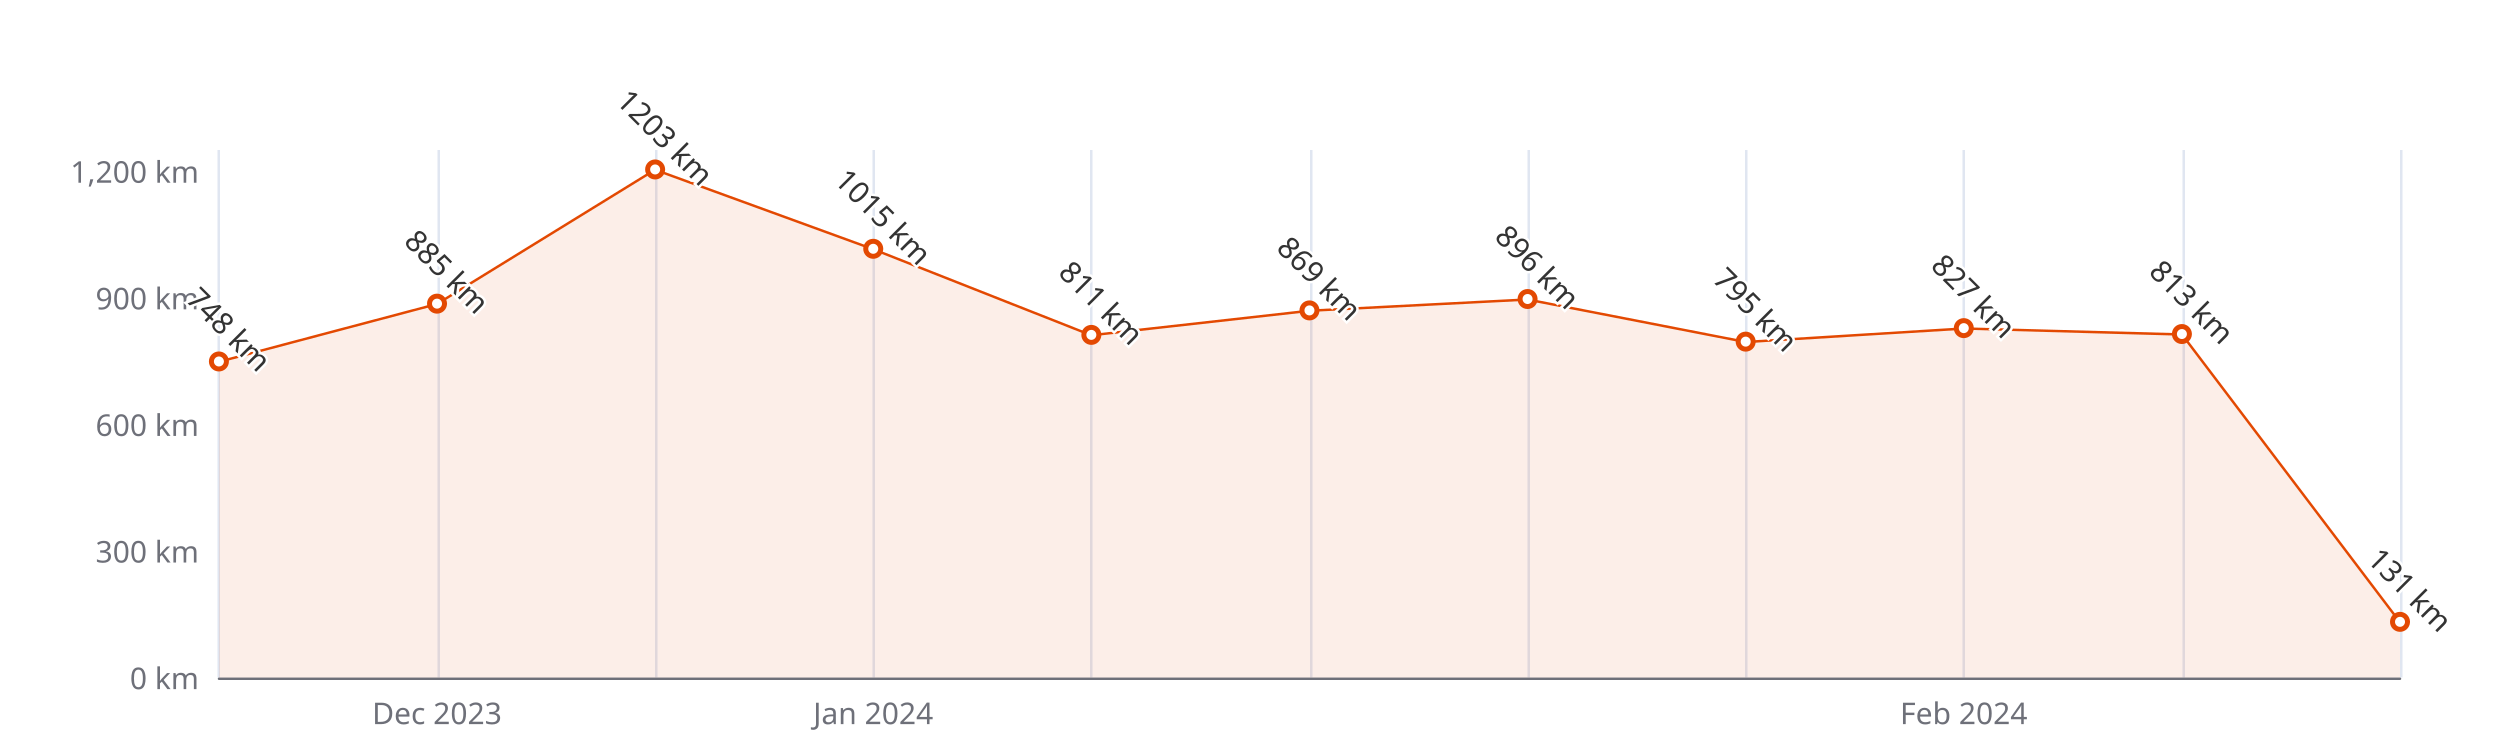
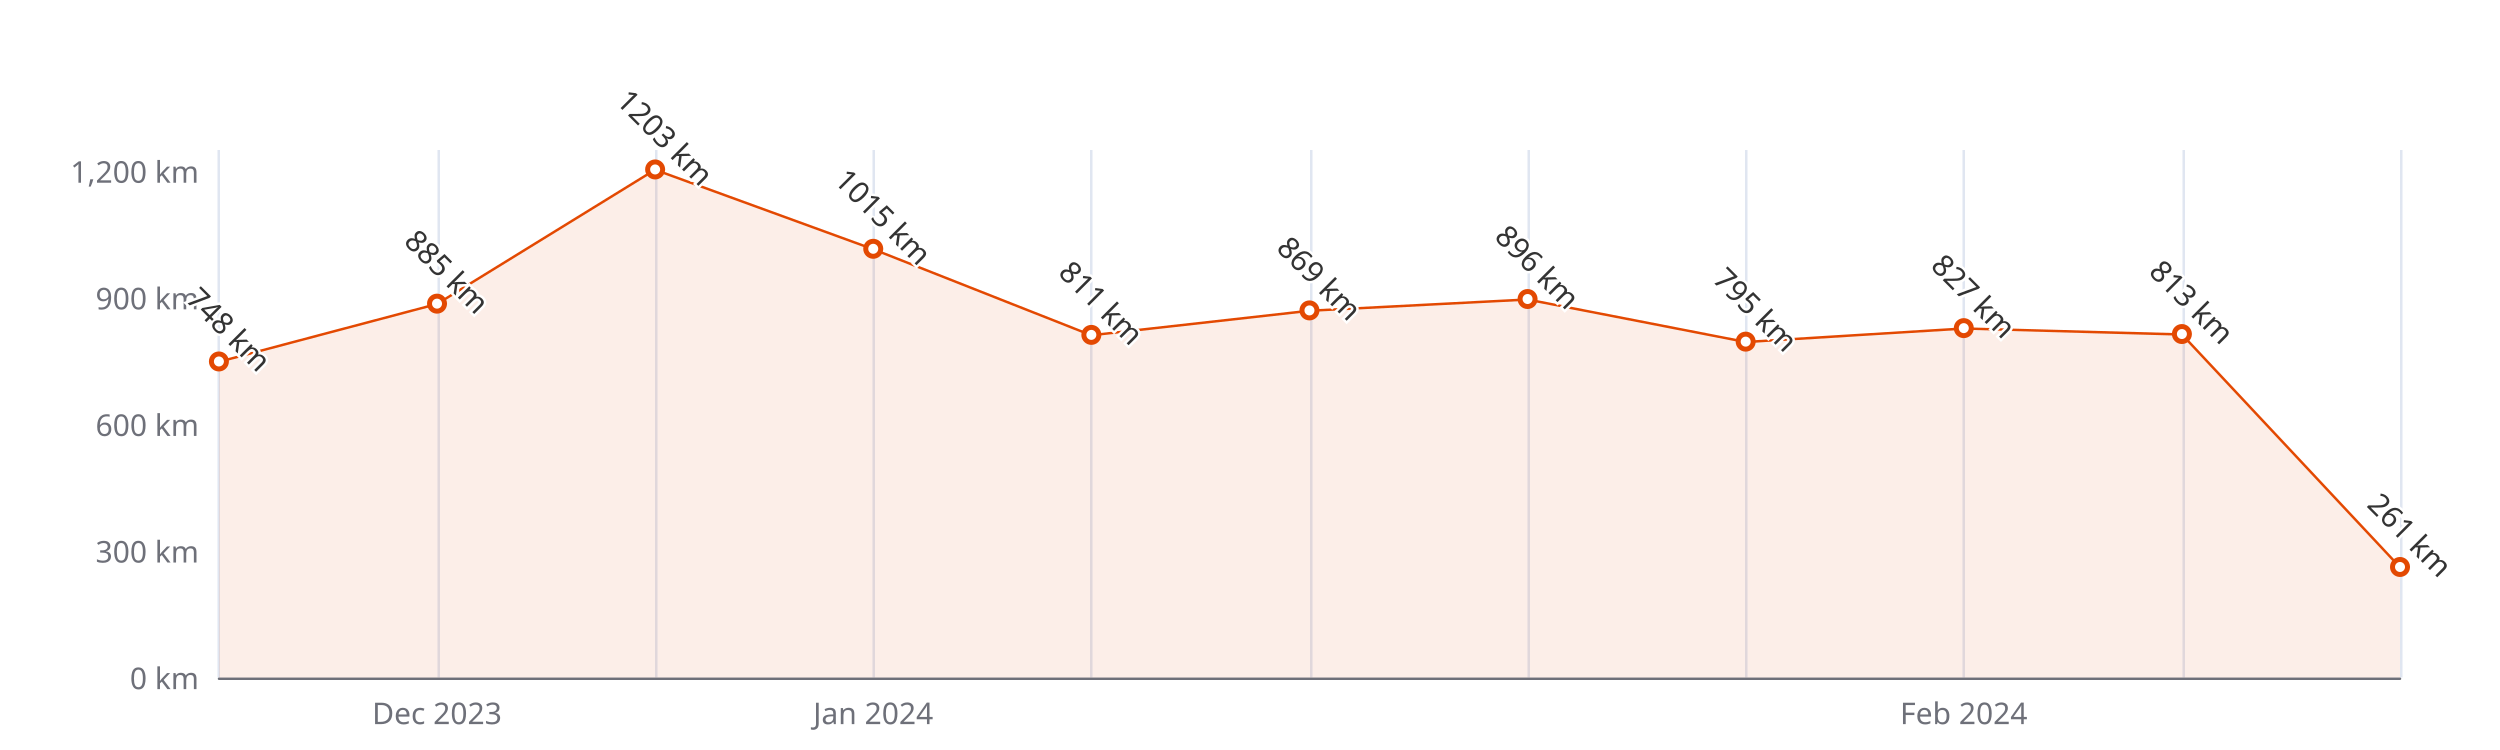
<svg xmlns="http://www.w3.org/2000/svg" width="1000" height="300" version="1.1" baseProfile="full" viewBox="0 0 1000 300">
  <rect width="1000" height="300" x="0" y="0" id="0" fill="#ffffff" />
  <path d="M87.5 60L87.5 271" fill="none" stroke="#E0E6F1" />
  <path d="M175.5 60L175.5 271" fill="none" stroke="#E0E6F1" />
  <path d="M262.5 60L262.5 271" fill="none" stroke="#E0E6F1" />
  <path d="M349.5 60L349.5 271" fill="none" stroke="#E0E6F1" />
  <path d="M436.5 60L436.5 271" fill="none" stroke="#E0E6F1" />
  <path d="M524.5 60L524.5 271" fill="none" stroke="#E0E6F1" />
  <path d="M611.5 60L611.5 271" fill="none" stroke="#E0E6F1" />
  <path d="M698.5 60L698.5 271" fill="none" stroke="#E0E6F1" />
  <path d="M785.5 60L785.5 271" fill="none" stroke="#E0E6F1" />
  <path d="M873.5 60L873.5 271" fill="none" stroke="#E0E6F1" />
  <path d="M960.5 60L960.5 271" fill="none" stroke="#E0E6F1" />
  <path d="M87.6 271.5L960 271.5" fill="none" stroke="#6E7079" stroke-linecap="round" />
  <text dominant-baseline="central" text-anchor="end" style="font-size:12px;font-family:sans-serif;" xml:space="preserve" transform="translate(79.56 271)" fill="#6E7079">0 km</text>
  <text dominant-baseline="central" text-anchor="end" style="font-size:12px;font-family:sans-serif;" xml:space="preserve" transform="translate(79.56 220.36)" fill="#6E7079">300 km</text>
  <text dominant-baseline="central" text-anchor="end" style="font-size:12px;font-family:sans-serif;" xml:space="preserve" transform="translate(79.56 169.72)" fill="#6E7079">600 km</text>
  <text dominant-baseline="central" text-anchor="end" style="font-size:12px;font-family:sans-serif;" xml:space="preserve" transform="translate(79.56 119.08)" fill="#6E7079">900 km</text>
  <text dominant-baseline="central" text-anchor="end" style="font-size:12px;font-family:sans-serif;" xml:space="preserve" transform="translate(79.56 68.44)" fill="#6E7079">1,200 km</text>
  <text dominant-baseline="central" text-anchor="middle" style="font-size:12px;font-family:sans-serif;" xml:space="preserve" y="6" transform="translate(174.804 279)" fill="#6E7079">Dec 2023</text>
  <text dominant-baseline="central" text-anchor="middle" style="font-size:12px;font-family:sans-serif;" xml:space="preserve" y="6" transform="translate(349.292 279)" fill="#6E7079">Jan 2024</text>
  <text dominant-baseline="central" text-anchor="middle" style="font-size:12px;font-family:sans-serif;" xml:space="preserve" y="6" transform="translate(785.512 279)" fill="#6E7079">Feb 2024</text>
  <g clip-path="url(#zr5-c0)">
-     <path d="M87.6 144.7L174.8 121.6L262 67.9L349.3 99.7L436.5 134.1L523.8 124.3L611 119.8L698.3 136.8L785.5 131.4L872.8 133.8L960 248.9L960 271L872.8 271L785.5 271L698.3 271L611 271L523.8 271L436.5 271L349.3 271L262 271L174.8 271L87.6 271Z" fill="rgb(227,73,2)" fill-opacity="0.09" />
-     <path d="M87.6 144.7L174.8 121.6L262 67.9L349.3 99.7L436.5 134.1L523.8 124.3L611 119.8L698.3 136.8L785.5 131.4L872.8 133.8L960 248.9" fill="none" stroke="#E34902" stroke-linejoin="bevel" />
+     <path d="M87.6 144.7L174.8 121.6L262 67.9L349.3 99.7L436.5 134.1L523.8 124.3L611 119.8L698.3 136.8L785.5 131.4L872.8 133.8L960 226.9L960 271L872.8 271L785.5 271L698.3 271L611 271L523.8 271L436.5 271L349.3 271L262 271L174.8 271L87.6 271Z" fill="rgb(227,73,2)" fill-opacity="0.09" />
+     <path d="M87.6 144.7L174.8 121.6L262 67.9L349.3 99.7L436.5 134.1L523.8 124.3L611 119.8L698.3 136.8L785.5 131.4L872.8 133.8L960 226.9" fill="none" stroke="#E34902" stroke-linejoin="bevel" />
  </g>
  <path d="M1 0A1 1 0 1 1 1 -0.1A1 1 0 0 1 1 0" transform="matrix(3,0,0,3,87.56,144.7376)" fill="#fff" stroke="#E34902" stroke-width="0.667" />
  <path d="M1 0A1 1 0 1 1 1 -0.1A1 1 0 0 1 1 0" transform="matrix(3,0,0,3,174.804,121.612)" fill="#fff" stroke="#E34902" stroke-width="0.667" />
  <path d="M1 0A1 1 0 1 1 1 -0.1A1 1 0 0 1 1 0" transform="matrix(3,0,0,3,262.048,67.9336)" fill="#fff" stroke="#E34902" stroke-width="0.667" />
  <path d="M1 0A1 1 0 1 1 1 -0.1A1 1 0 0 1 1 0" transform="matrix(3,0,0,3,349.292,99.668)" fill="#fff" stroke="#E34902" stroke-width="0.667" />
  <path d="M1 0A1 1 0 1 1 1 -0.1A1 1 0 0 1 1 0" transform="matrix(3,0,0,3,436.536,134.1032)" fill="#fff" stroke="#E34902" stroke-width="0.667" />
  <path d="M1 0A1 1 0 1 1 1 -0.1A1 1 0 0 1 1 0" transform="matrix(3,0,0,3,523.78,124.3128)" fill="#fff" stroke="#E34902" stroke-width="0.667" />
  <path d="M1 0A1 1 0 1 1 1 -0.1A1 1 0 0 1 1 0" transform="matrix(3,0,0,3,611.024,119.7552)" fill="#fff" stroke="#E34902" stroke-width="0.667" />
  <path d="M1 0A1 1 0 1 1 1 -0.1A1 1 0 0 1 1 0" transform="matrix(3,0,0,3,698.268,136.804)" fill="#fff" stroke="#E34902" stroke-width="0.667" />
  <path d="M1 0A1 1 0 1 1 1 -0.1A1 1 0 0 1 1 0" transform="matrix(3,0,0,3,785.512,131.4024)" fill="#fff" stroke="#E34902" stroke-width="0.667" />
  <path d="M1 0A1 1 0 1 1 1 -0.1A1 1 0 0 1 1 0" transform="matrix(3,0,0,3,872.756,133.7656)" fill="#fff" stroke="#E34902" stroke-width="0.667" />
-   <path d="M1 0A1 1 0 1 1 1 -0.1A1 1 0 0 1 1 0" transform="matrix(3,0,0,3,960,248.8872)" fill="#fff" stroke="#E34902" stroke-width="0.667" />
+   <path d="M1 0A1 1 0 1 1 1 -0.1A1 1 0 0 1 1 0" transform="matrix(3,0,0,3,960,226.9432)" fill="#fff" stroke="#E34902" stroke-width="0.667" />
  <text dominant-baseline="central" text-anchor="middle" style="font-size:12px;font-family:sans-serif;" xml:space="preserve" y="-6" transform="matrix(0.707,0.707,-0.707,0.707,87.56,135.7376)" fill="#333" stroke="rgb(255,255,255)" stroke-width="2" paint-order="stroke" stroke-miterlimit="2">748 km</text>
  <text dominant-baseline="central" text-anchor="middle" style="font-size:12px;font-family:sans-serif;" xml:space="preserve" y="-6" transform="matrix(0.707,0.707,-0.707,0.707,174.804,112.612)" fill="#333" stroke="rgb(255,255,255)" stroke-width="2" paint-order="stroke" stroke-miterlimit="2">885 km</text>
  <text dominant-baseline="central" text-anchor="middle" style="font-size:12px;font-family:sans-serif;" xml:space="preserve" y="-6" transform="matrix(0.707,0.707,-0.707,0.707,262.048,58.9336)" fill="#333" stroke="rgb(255,255,255)" stroke-width="2" paint-order="stroke" stroke-miterlimit="2">1203 km</text>
  <text dominant-baseline="central" text-anchor="middle" style="font-size:12px;font-family:sans-serif;" xml:space="preserve" y="-6" transform="matrix(0.707,0.707,-0.707,0.707,349.292,90.668)" fill="#333" stroke="rgb(255,255,255)" stroke-width="2" paint-order="stroke" stroke-miterlimit="2">1015 km</text>
  <text dominant-baseline="central" text-anchor="middle" style="font-size:12px;font-family:sans-serif;" xml:space="preserve" y="-6" transform="matrix(0.707,0.707,-0.707,0.707,436.536,125.1032)" fill="#333" stroke="rgb(255,255,255)" stroke-width="2" paint-order="stroke" stroke-miterlimit="2">811 km</text>
  <text dominant-baseline="central" text-anchor="middle" style="font-size:12px;font-family:sans-serif;" xml:space="preserve" y="-6" transform="matrix(0.707,0.707,-0.707,0.707,523.78,115.3128)" fill="#333" stroke="rgb(255,255,255)" stroke-width="2" paint-order="stroke" stroke-miterlimit="2">869 km</text>
  <text dominant-baseline="central" text-anchor="middle" style="font-size:12px;font-family:sans-serif;" xml:space="preserve" y="-6" transform="matrix(0.707,0.707,-0.707,0.707,611.024,110.7552)" fill="#333" stroke="rgb(255,255,255)" stroke-width="2" paint-order="stroke" stroke-miterlimit="2">896 km</text>
  <text dominant-baseline="central" text-anchor="middle" style="font-size:12px;font-family:sans-serif;" xml:space="preserve" y="-6" transform="matrix(0.707,0.707,-0.707,0.707,698.268,127.804)" fill="#333" stroke="rgb(255,255,255)" stroke-width="2" paint-order="stroke" stroke-miterlimit="2">795 km</text>
  <text dominant-baseline="central" text-anchor="middle" style="font-size:12px;font-family:sans-serif;" xml:space="preserve" y="-6" transform="matrix(0.707,0.707,-0.707,0.707,785.512,122.4024)" fill="#333" stroke="rgb(255,255,255)" stroke-width="2" paint-order="stroke" stroke-miterlimit="2">827 km</text>
  <text dominant-baseline="central" text-anchor="middle" style="font-size:12px;font-family:sans-serif;" xml:space="preserve" y="-6" transform="matrix(0.707,0.707,-0.707,0.707,872.756,124.7656)" fill="#333" stroke="rgb(255,255,255)" stroke-width="2" paint-order="stroke" stroke-miterlimit="2">813 km</text>
-   <text dominant-baseline="central" text-anchor="middle" style="font-size:12px;font-family:sans-serif;" xml:space="preserve" y="-6" transform="matrix(0.707,0.707,-0.707,0.707,960,239.8872)" fill="#333" stroke="rgb(255,255,255)" stroke-width="2" paint-order="stroke" stroke-miterlimit="2">131 km</text>
+   <text dominant-baseline="central" text-anchor="middle" style="font-size:12px;font-family:sans-serif;" xml:space="preserve" y="-6" transform="matrix(0.707,0.707,-0.707,0.707,960,217.9432)" fill="#333" stroke="rgb(255,255,255)" stroke-width="2" paint-order="stroke" stroke-miterlimit="2">261 km</text>
  <defs>
    <clipPath id="zr5-c0">
      <path d="M87 59.5l873 0l0 212l-873 0Z" fill="#000" />
    </clipPath>
  </defs>
</svg>
